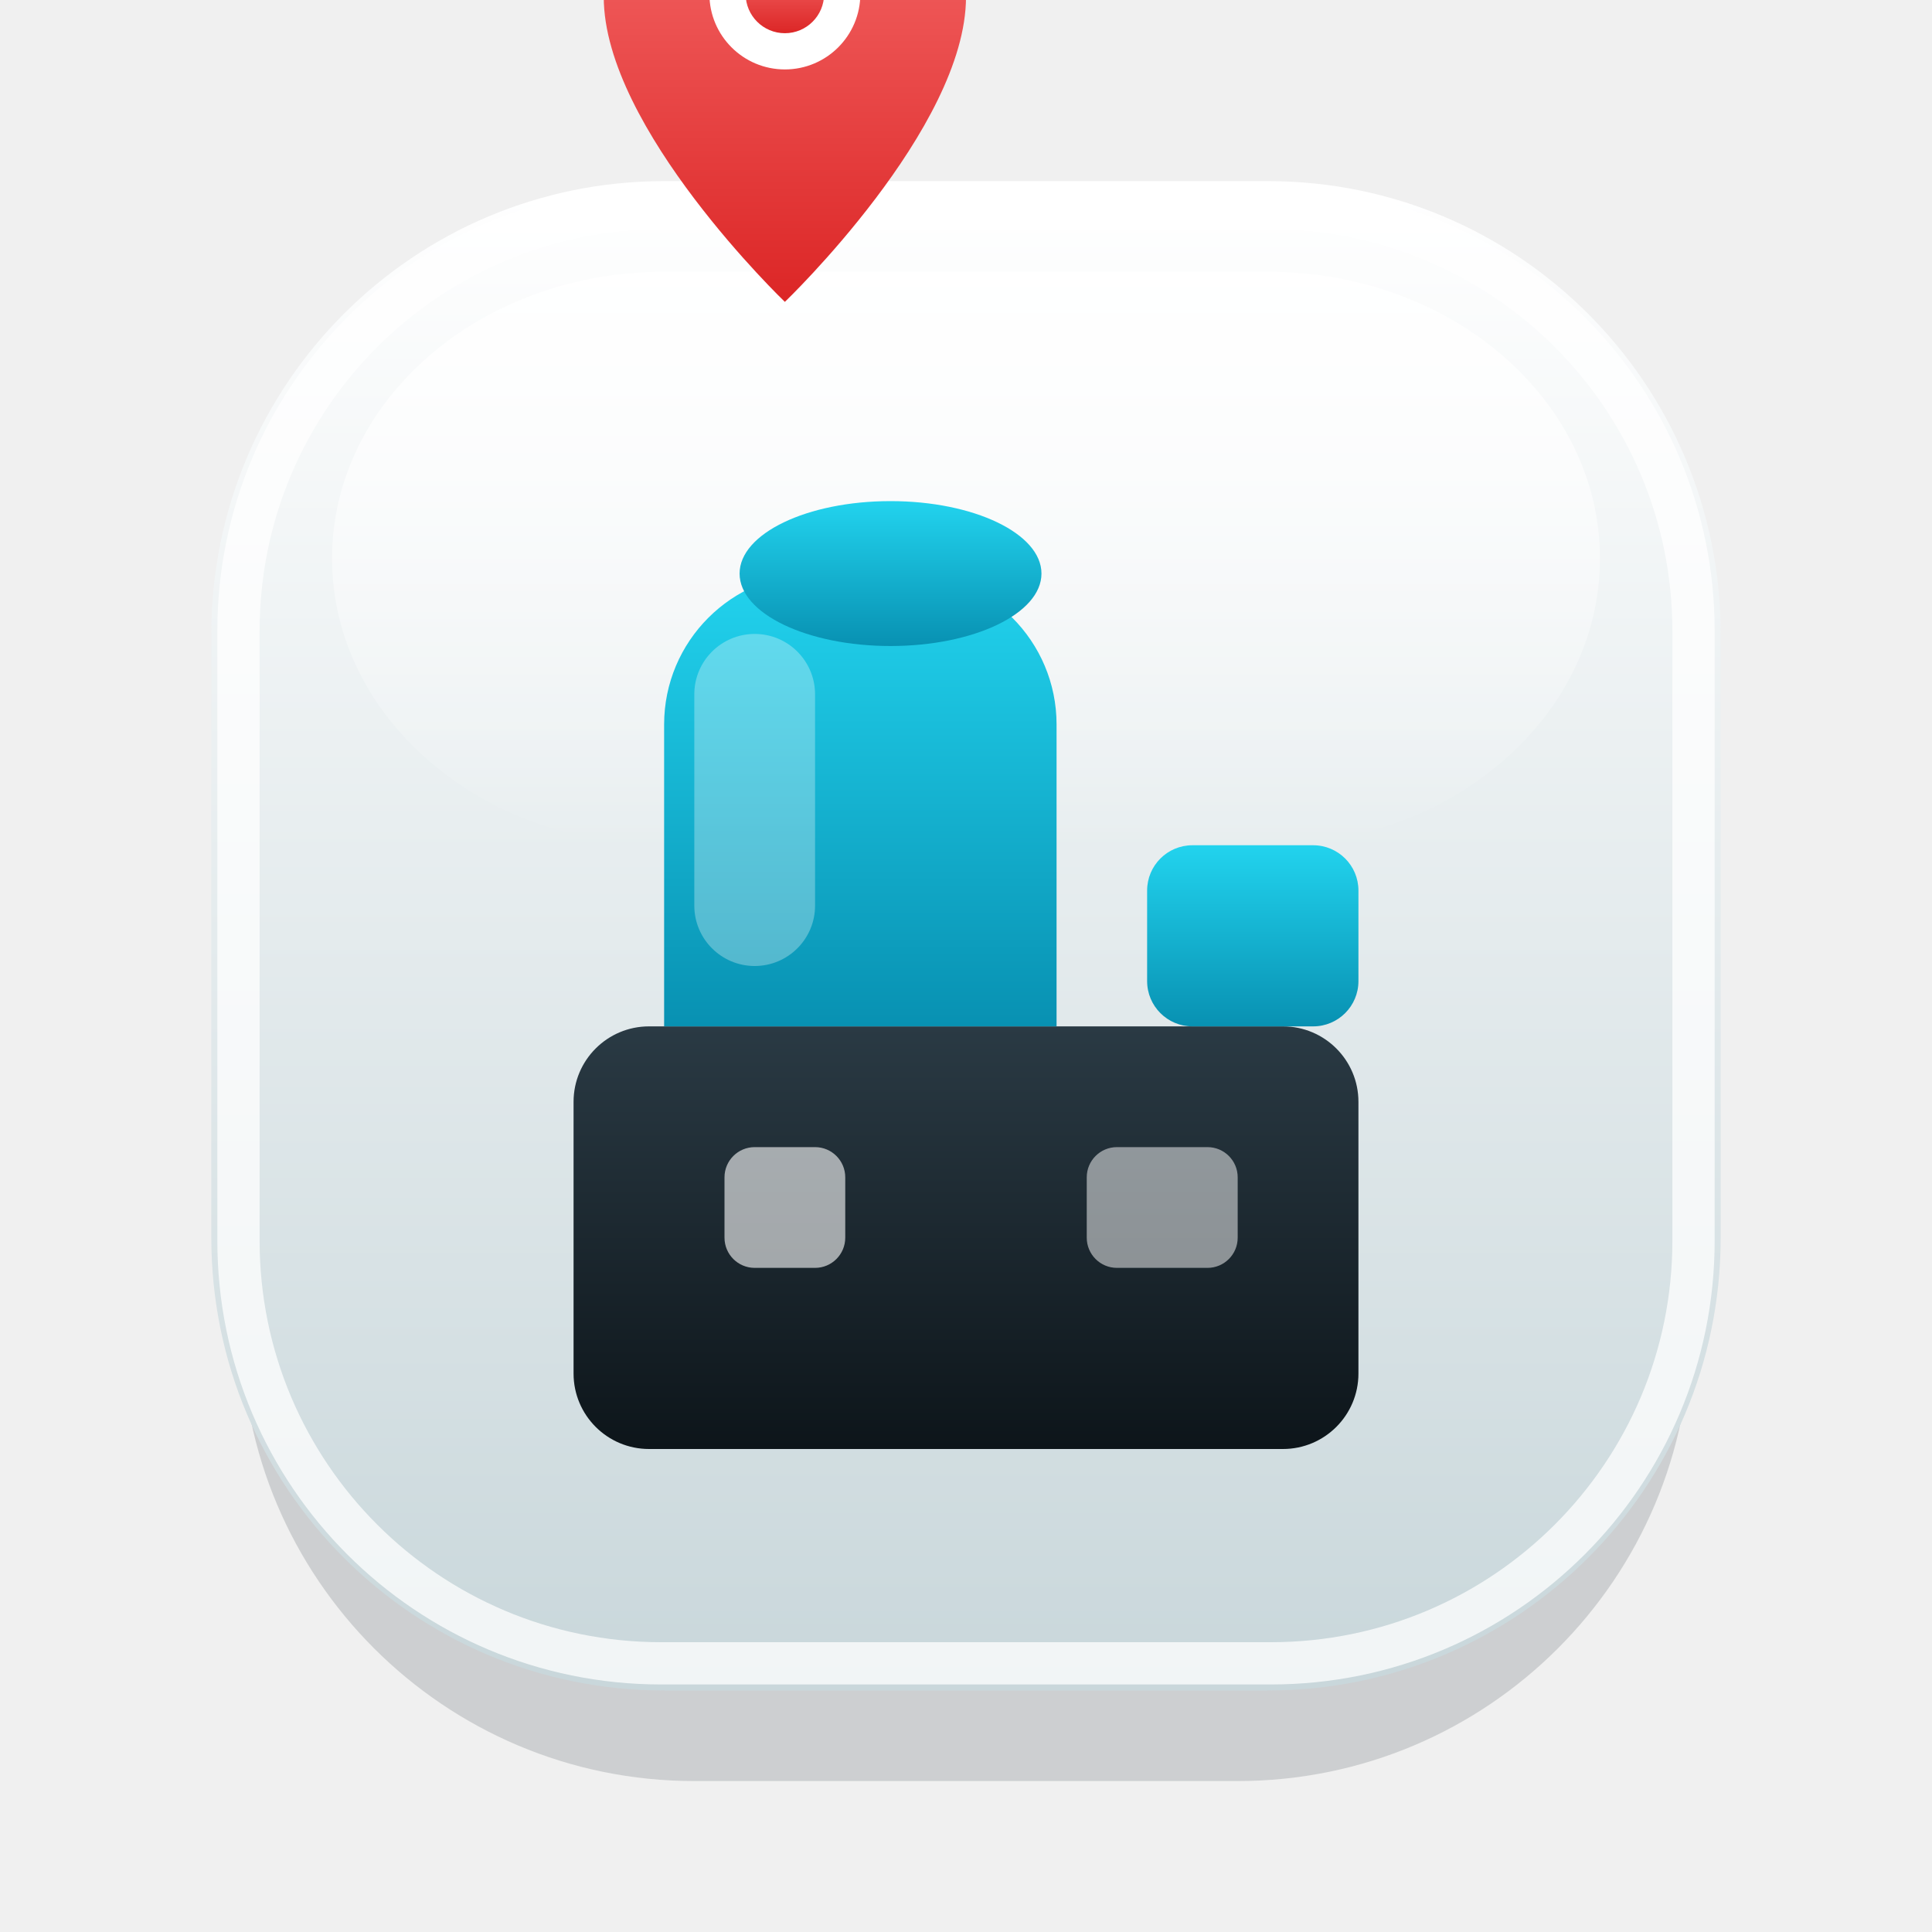
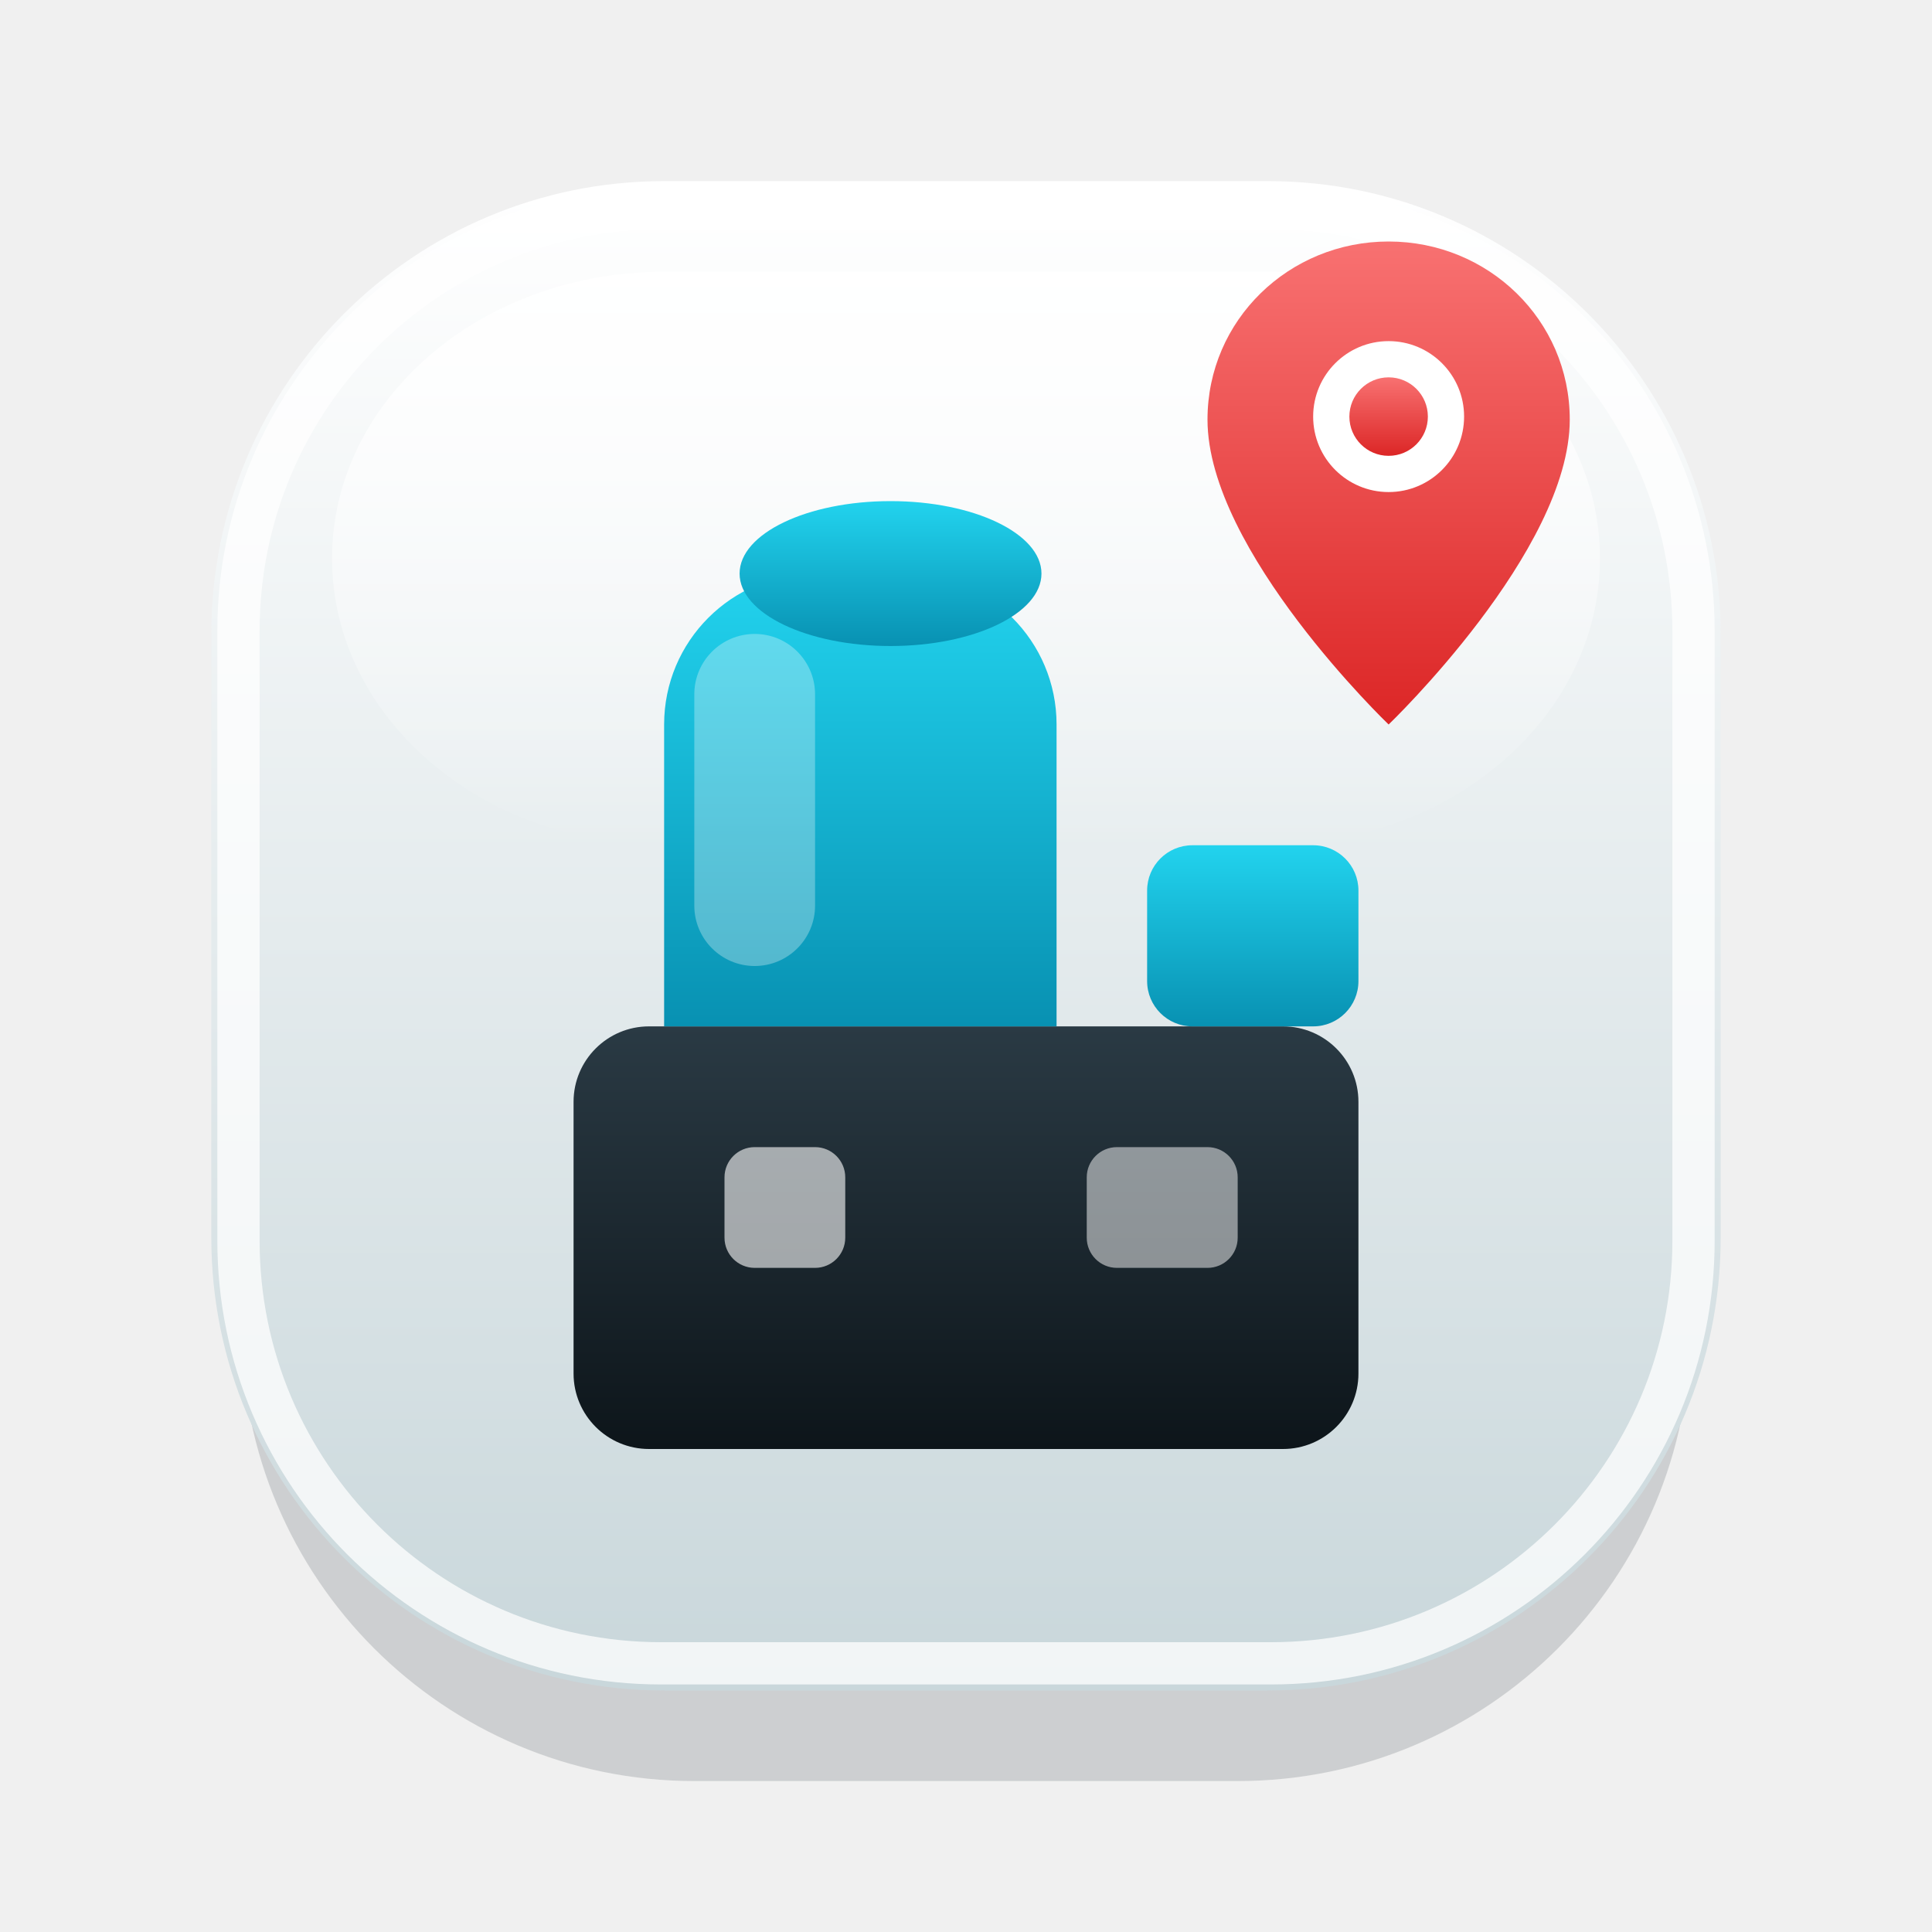
<svg xmlns="http://www.w3.org/2000/svg" viewBox="0 0 64 64" width="64" height="64" fill="none">
  <defs>
    <linearGradient id="nearby-rmc-plants-plant-b" gradientUnits="objectBoundingBox" x1="0" y1="0" x2="0" y2="1">
      <stop offset="0" stop-color="#2A3A44" />
      <stop offset="1" stop-color="#0D151A" />
    </linearGradient>
    <linearGradient id="nearby-rmc-plants-plant-s" gradientUnits="objectBoundingBox" x1="0" y1="0" x2="0" y2="1">
      <stop offset="0" stop-color="#22D3EE" />
      <stop offset="1" stop-color="#0891B2" />
    </linearGradient>
    <linearGradient id="nearby-rmc-plants-plant-dome" gradientUnits="objectBoundingBox" x1="0" y1="0" x2="0" y2="1">
      <stop offset="0" stop-color="#22D3EE" />
      <stop offset="1" stop-color="#0891B2" />
    </linearGradient>
    <linearGradient id="nearby-rmc-plants-npin" gradientUnits="objectBoundingBox" x1="0" y1="0" x2="0" y2="1">
      <stop offset="0" stop-color="#F87171" />
      <stop offset="1" stop-color="#DC2626" />
    </linearGradient>
    <linearGradient id="nearby-rmc-plants-npin-d" gradientUnits="objectBoundingBox" x1="0" y1="0" x2="0" y2="1">
      <stop offset="0" stop-color="#F87171" />
      <stop offset="1" stop-color="#DC2626" />
    </linearGradient>
    <linearGradient id="nearby-rmc-plants-plate" gradientUnits="objectBoundingBox" x1="0" y1="0" x2="0" y2="1">
      <stop offset="0" stop-color="#FFFFFF" />
      <stop offset="1" stop-color="#C9D7DB" />
    </linearGradient>
    <linearGradient id="nearby-rmc-plants-sheen" gradientUnits="objectBoundingBox" x1="0" y1="0" x2="0" y2="1">
      <stop offset="0" stop-color="#FFFFFF" stop-opacity="0.9" />
      <stop offset="1" stop-color="#FFFFFF" stop-opacity="0" />
    </linearGradient>
  </defs>
  <rect x="8" y="12" width="48" height="47" rx="15" fill="#16232A" opacity="0.16" />
  <rect x="7" y="6" width="50" height="50" rx="15" fill="url(#nearby-rmc-plants-plate)" />
  <rect x="7.9" y="6.9" width="48.2" height="48.2" rx="14" fill="none" stroke="#FFFFFF" stroke-opacity="0.75" stroke-width="1.4" />
  <rect x="11" y="9" width="42" height="19" rx="11" fill="url(#nearby-rmc-plants-sheen)" />
  <rect x="19" y="34" width="26" height="14" rx="2.5" fill="url(#nearby-rmc-plants-plant-b)" />
  <path d="M22 34 V24 a5 5 0 0 1 5 -5 h3 a5 5 0 0 1 5 5 V34 Z" fill="url(#nearby-rmc-plants-plant-s)" />
  <ellipse cx="29.5" cy="19" rx="5" ry="2.4" fill="url(#nearby-rmc-plants-plant-dome)" />
  <rect x="38" y="28" width="7" height="6" rx="1.5" fill="url(#nearby-rmc-plants-plant-s)" />
  <rect x="23" y="21" width="4" height="11" rx="2" fill="#FFFFFF" opacity="0.3" />
  <rect x="24" y="38" width="4" height="4" rx="1" fill="#FFFFFF" opacity="0.6" />
  <rect x="36" y="38" width="5" height="4" rx="1" fill="#FFFFFF" opacity="0.5" />
-   <path d="M32 16 C25.4 16 20 21.2 20 27.8 C20 36.5 32 48 32 48 C32 48 44 36.5 44 27.8 C44 21.2 38.6 16 32 16 Z" fill="url(#nearby-rmc-plants-npin)" transform="translate(10 -14) scale(0.5)" />
-   <circle cx="32" cy="27.6" r="5" fill="#FFFFFF" transform="translate(10 -14) scale(0.5)" />
-   <circle cx="32" cy="27.6" r="2.6" fill="url(#nearby-rmc-plants-npin-d)" transform="translate(10 -14) scale(0.5)" />
+   <path d="M32 16 C25.4 16 20 21.2 20 27.8 C20 36.5 32 48 32 48 C32 48 44 36.5 44 27.8 C44 21.2 38.6 16 32 16 Z" fill="url(#nearby-rmc-plants-npin)" transform="translate(30 0) scale(0.5)" />
+   <circle cx="32" cy="27.6" r="5" fill="#FFFFFF" transform="translate(30 0) scale(0.5)" />
+   <circle cx="32" cy="27.6" r="2.6" fill="url(#nearby-rmc-plants-npin-d)" transform="translate(30 0) scale(0.5)" />
</svg>
